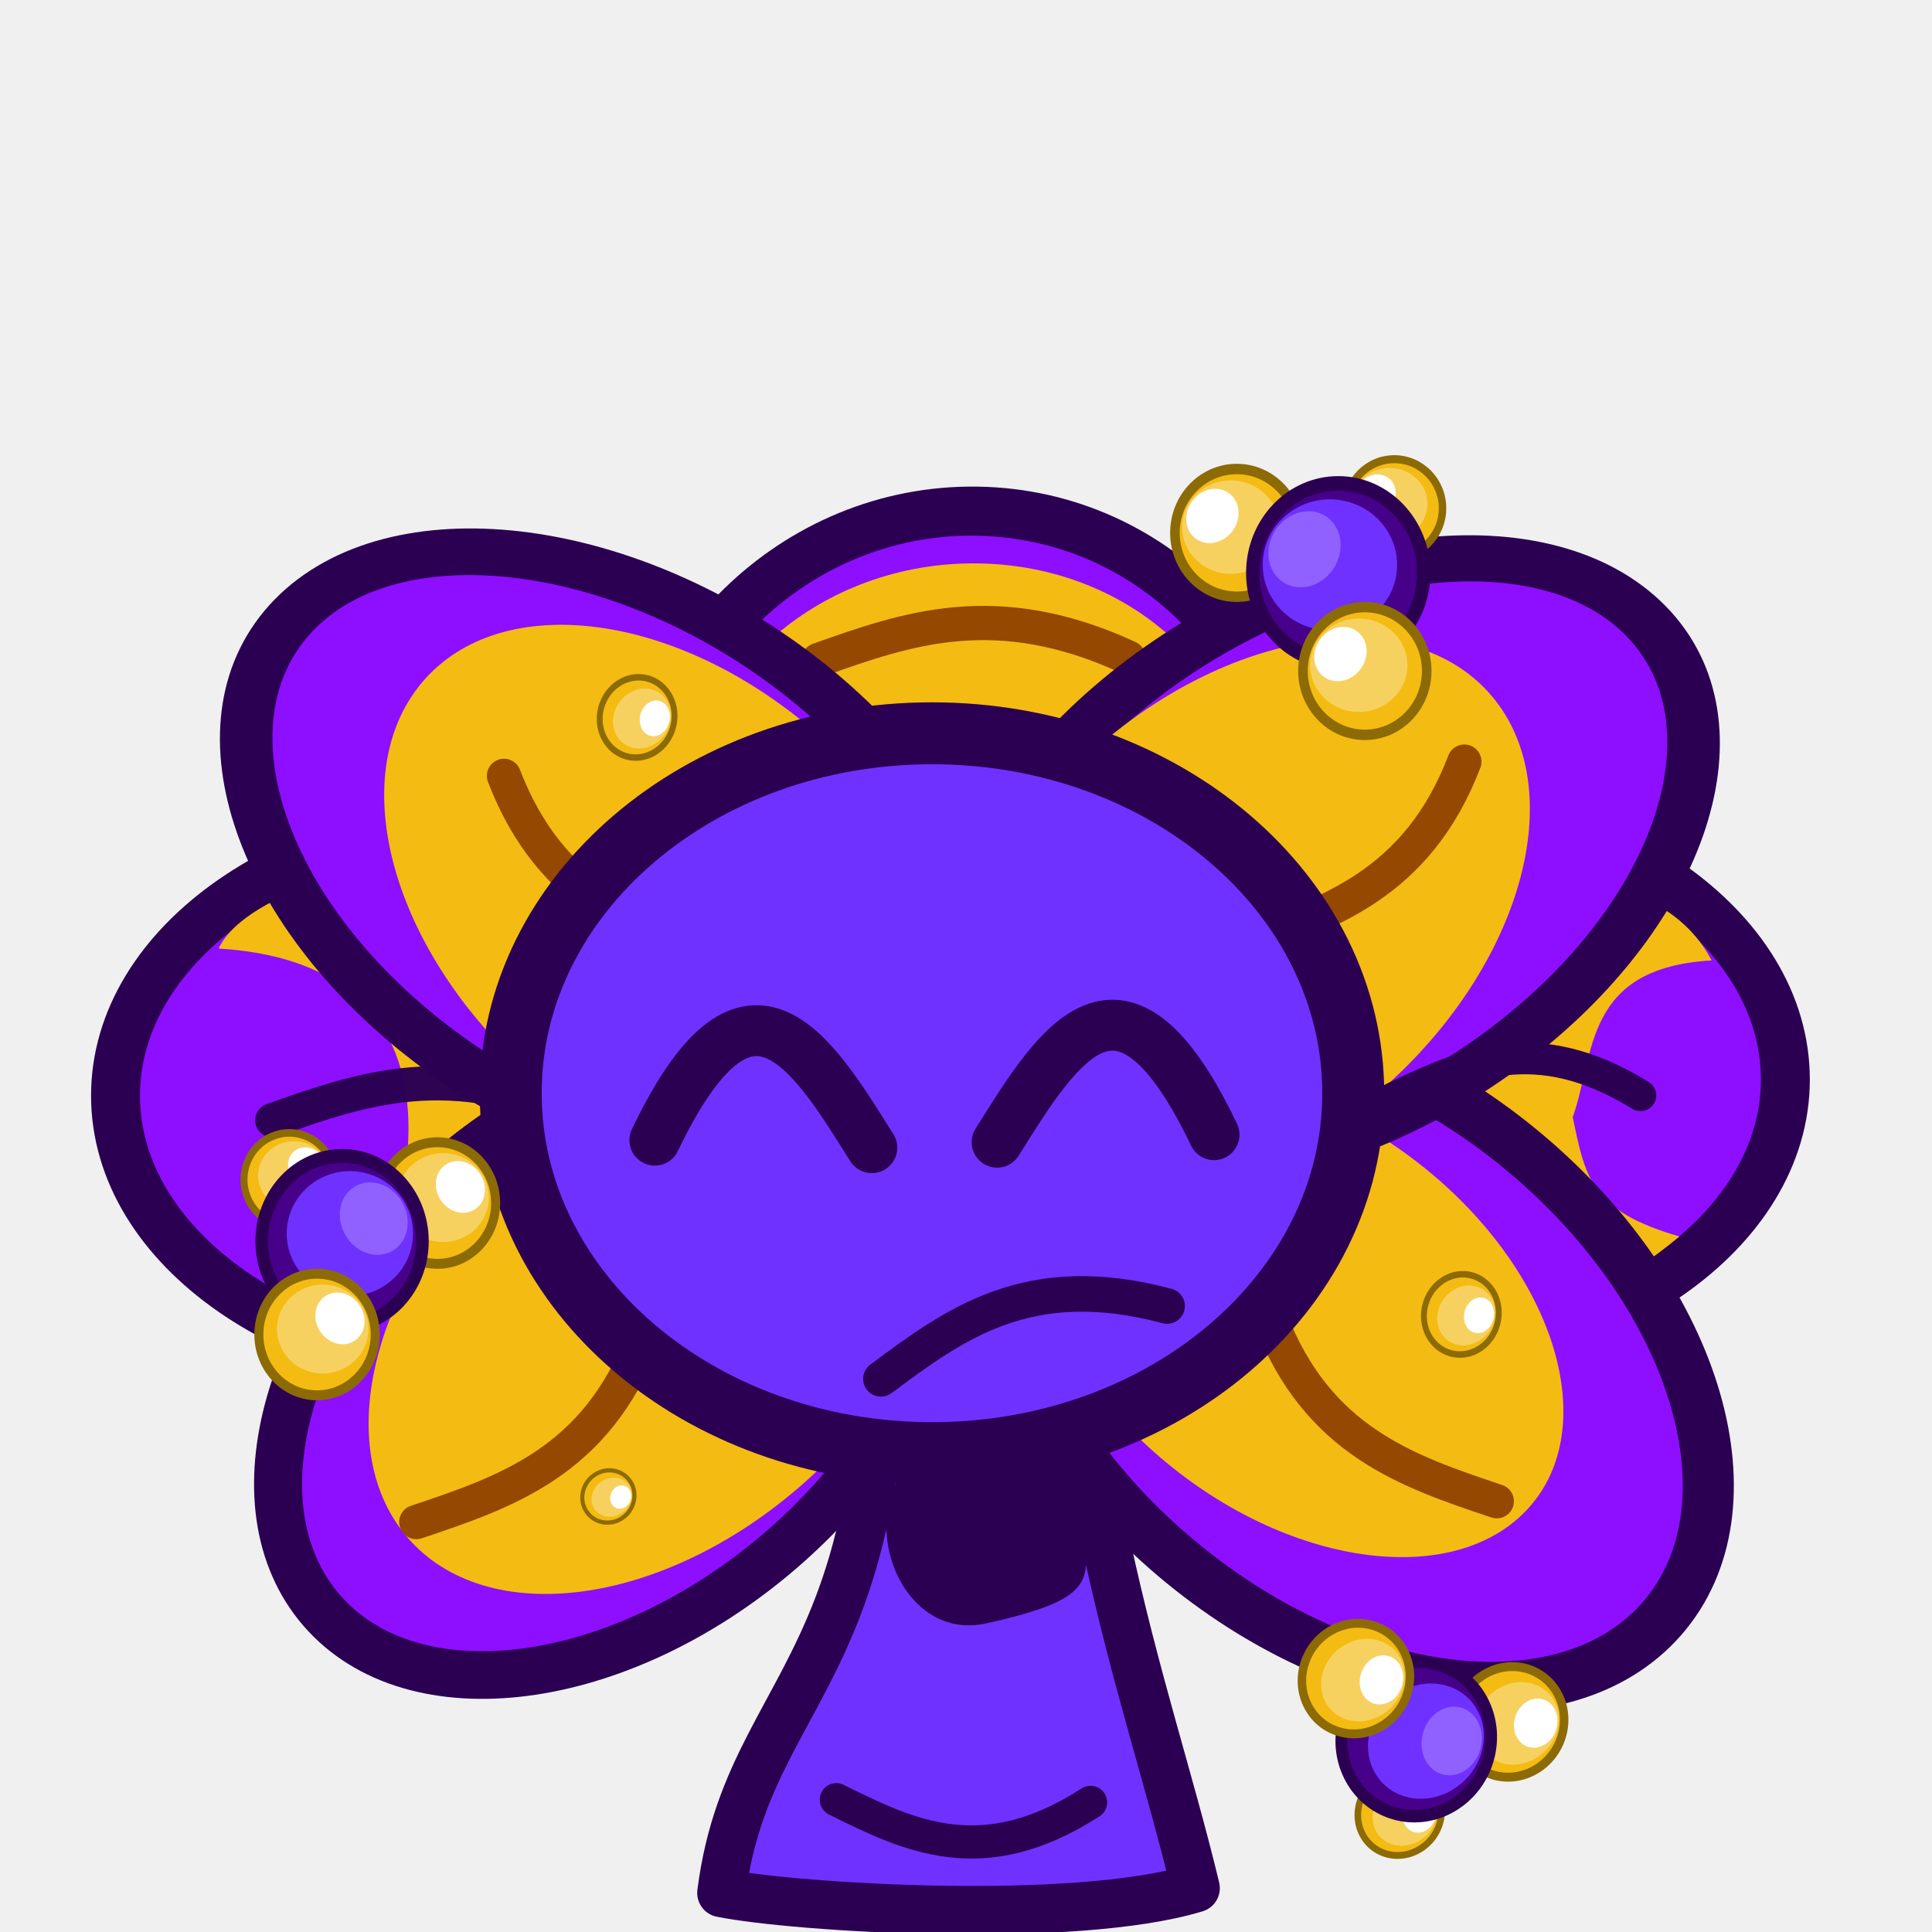
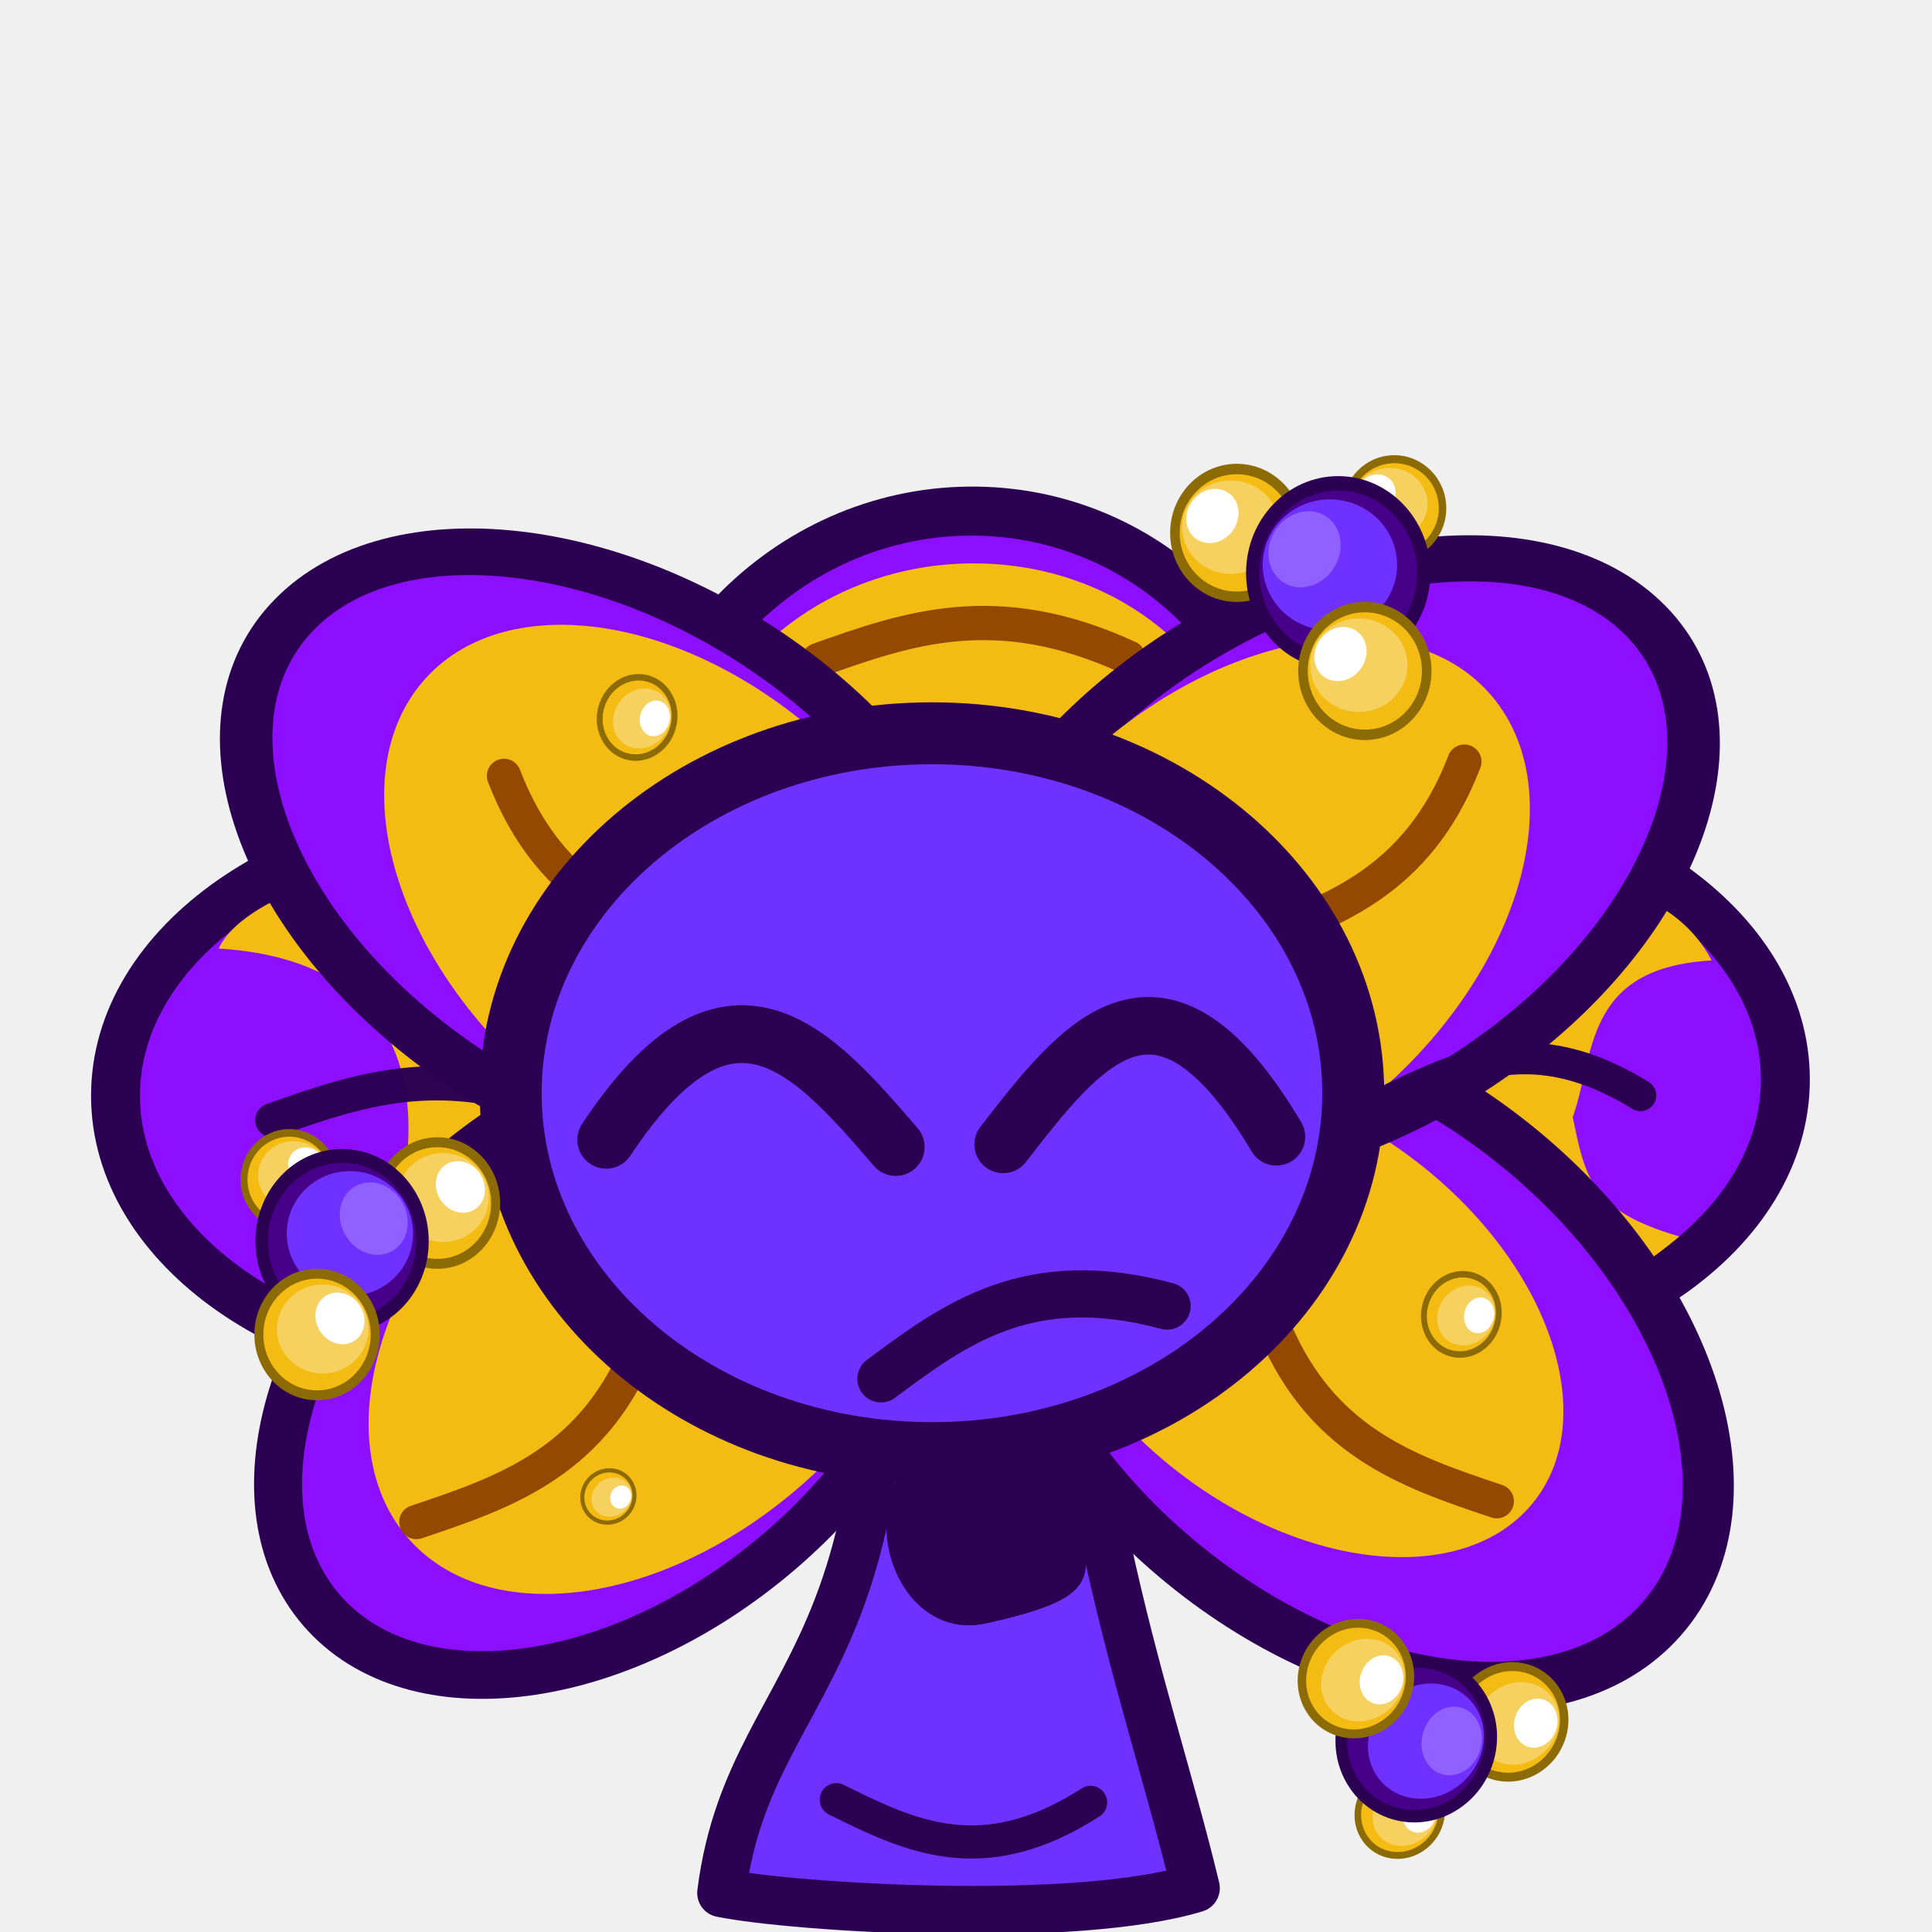
<svg xmlns="http://www.w3.org/2000/svg" width="100" height="100" viewBox="0 0 26.458 26.458" version="1.1" id="svg1" xml:space="preserve">
  <defs id="defs1">
    <linearGradient id="linearGradient13895">
      <stop style="stop-color:#000000;stop-opacity:1;" offset="0" id="stop13893" />
    </linearGradient>
    <filter style="color-interpolation-filters:sRGB;" id="filter14269" x="-0.312" y="-0.296" width="1.623" height="1.592">
      <feGaussianBlur stdDeviation="0.205" result="blur" id="feGaussianBlur14263" />
      <feComposite in="SourceGraphic" in2="blur" operator="in" result="composite1" id="feComposite14265" />
      <feComposite in="composite1" in2="composite1" operator="in" result="composite2" id="feComposite14267" />
    </filter>
    <filter style="color-interpolation-filters:sRGB;" id="filter14269-5" x="-0.312" y="-0.296" width="1.623" height="1.592">
      <feGaussianBlur stdDeviation="0.205" result="blur" id="feGaussianBlur14263-6" />
      <feComposite in="SourceGraphic" in2="blur" operator="in" result="composite1" id="feComposite14265-2" />
      <feComposite in="composite1" in2="composite1" operator="in" result="composite2" id="feComposite14267-9" />
    </filter>
    <filter style="color-interpolation-filters:sRGB" id="filter14269-3562" x="-0.312" y="-0.296" width="1.623" height="1.592">
      <feGaussianBlur stdDeviation="0.205" result="blur" id="feGaussianBlur14263-9" />
      <feComposite in="SourceGraphic" in2="blur" operator="in" result="composite1" id="feComposite14265-1" />
      <feComposite in="composite1" in2="composite1" operator="in" result="composite2" id="feComposite14267-270" />
    </filter>
    <filter style="color-interpolation-filters:sRGB" id="filter14269-3" x="-0.312" y="-0.296" width="1.623" height="1.592">
      <feGaussianBlur stdDeviation="0.205" result="blur" id="feGaussianBlur14263-5" />
      <feComposite in="SourceGraphic" in2="blur" operator="in" result="composite1" id="feComposite14265-6" />
      <feComposite in="composite1" in2="composite1" operator="in" result="composite2" id="feComposite14267-2" />
    </filter>
    <filter style="color-interpolation-filters:sRGB;" id="filter14269-35" x="-0.312" y="-0.296" width="1.623" height="1.592">
      <feGaussianBlur stdDeviation="0.205" result="blur" id="feGaussianBlur14263-62" />
      <feComposite in="SourceGraphic" in2="blur" operator="in" result="composite1" id="feComposite14265-9" />
      <feComposite in="composite1" in2="composite1" operator="in" result="composite2" id="feComposite14267-1" />
    </filter>
    <filter style="color-interpolation-filters:sRGB;" id="filter14269-5-6" x="-0.312" y="-0.296" width="1.623" height="1.592">
      <feGaussianBlur stdDeviation="0.205" result="blur" id="feGaussianBlur14263-6-1" />
      <feComposite in="SourceGraphic" in2="blur" operator="in" result="composite1" id="feComposite14265-2-8" />
      <feComposite in="composite1" in2="composite1" operator="in" result="composite2" id="feComposite14267-9-7" />
    </filter>
    <filter style="color-interpolation-filters:sRGB;" id="filter14269-356" x="-0.312" y="-0.296" width="1.623" height="1.592">
      <feGaussianBlur stdDeviation="0.205" result="blur" id="feGaussianBlur14263-2" />
      <feComposite in="SourceGraphic" in2="blur" operator="in" result="composite1" id="feComposite14265-91" />
      <feComposite in="composite1" in2="composite1" operator="in" result="composite2" id="feComposite14267-27" />
    </filter>
    <filter style="color-interpolation-filters:sRGB;" id="filter14269-5-2" x="-0.312" y="-0.296" width="1.623" height="1.592">
      <feGaussianBlur stdDeviation="0.205" result="blur" id="feGaussianBlur14263-6-6" />
      <feComposite in="SourceGraphic" in2="blur" operator="in" result="composite1" id="feComposite14265-2-1" />
      <feComposite in="composite1" in2="composite1" operator="in" result="composite2" id="feComposite14267-9-8" />
    </filter>
  </defs>
  <g id="layer1">
    <path id="rect22" style="fill:#6f31ff;fill-opacity:1;stroke:#2b0052;stroke-width:0.664;stroke-linejoin:round;stroke-dasharray:none;stroke-opacity:1" d="m 11.656,13.541 c 0,0 2.573,-6.727 2.696,0 0.123,6.727 1.316,9.383 2.021,12.316 -1.662,0.506 -5.489,0.268 -6.493,0.066 0.423,-3.353 3.243,-2.993 1.776,-12.382 z" />
    <path style="fill:none;stroke:#2b0052;stroke-width:0.454;stroke-linecap:round;stroke-linejoin:round;stroke-dasharray:none;stroke-opacity:1" d="m 11.453,24.646 c 1,0.495 2,0.991 3.482,0.037" id="path31" />
    <ellipse style="fill:#8e0eff;fill-opacity:1;stroke:#2b0052;stroke-width:0.67;stroke-dasharray:none;stroke-opacity:1" id="ellipse2" cx="19.012" cy="14.783" rx="5.438" ry="3.788" />
    <ellipse style="fill:#8e0eff;fill-opacity:1;stroke:#2b0052;stroke-width:0.67;stroke-dasharray:none;stroke-opacity:1" id="path4" cx="7.02" cy="15.005" rx="5.438" ry="3.788" />
    <path id="path19" style="fill:#f4bb12;fill-opacity:1;stroke:none;stroke-width:0.571;stroke-dasharray:none;stroke-opacity:1" d="m 21.289,12.496 c -0.283,-0.522 1.505,-0.584 2.151,0.657 -1.757,0.1 -1.597,1.296 -1.902,2.146 0.173,0.829 0.245,1.282 1.461,1.634 -1.494,1.243 -1.835,0.639 -2.475,0.7 -0.309,-0.831 -1.224,-1.691 -2.513,-2.364 -0.08,-0.042 -0.162,-0.083 -0.244,-0.123 0.382,-0.144 0.749,-0.308 1.096,-0.489 1.181,-0.616 2.053,-1.392 2.427,-2.162 z" />
    <ellipse style="fill:#8e0eff;fill-opacity:1;stroke:#2b0052;stroke-width:0.694;stroke-dasharray:none;stroke-opacity:1" id="ellipse8" cx="-26.156" cy="2.218" rx="5.575" ry="3.662" transform="matrix(-0.7632461,-0.6461078,-0.6590359,0.7521115,0,0)" />
    <ellipse style="fill:#f4bb12;fill-opacity:1;stroke:none;stroke-width:0.51;stroke-dasharray:none;stroke-opacity:1" id="ellipse10" cx="-25.298" cy="2.602" rx="4.102" ry="2.684" transform="matrix(-0.7712713,-0.6365066,-0.6684787,0.7437313,0,0)" />
    <ellipse style="fill:#8e0eff;fill-opacity:1;stroke:#2b0052;stroke-width:0.672;stroke-dasharray:none;stroke-opacity:1" id="ellipse7" cx="-11.405" cy="-13.593" rx="4.598" ry="4.5" transform="matrix(0.03189659,-0.9994912,-0.9998957,-0.01443897,0,0)" />
    <ellipse style="fill:#f4bb12;fill-opacity:1;stroke:none;stroke-width:0.54;stroke-dasharray:none;stroke-opacity:1" id="ellipse14" cx="-11.011" cy="-13.664" rx="3.464" ry="3.854" transform="matrix(0.03625886,-0.9993424,-0.9999193,-0.01270024,0,0)" />
    <path id="ellipse17" style="fill:#f4bb12;fill-opacity:1;stroke:none;stroke-width:0.639;stroke-dasharray:none;stroke-opacity:1" d="m 5.317,12.23 c 0.305,-0.604 -1.955,-0.052 -2.322,0.76 1.897,0.116 2.599,1.154 2.599,2.457 -1.519e-4,0.987 -0.336,1.882 -1.649,2.29 0.508,0.495 1.508,0.368 2.199,0.439 0.334,-0.962 1.321,-1.958 2.713,-2.736 0.087,-0.048 0.175,-0.096 0.264,-0.142 C 8.707,15.13 8.31,14.94 7.937,14.732 6.662,14.019 5.721,13.12 5.317,12.23 Z" />
    <ellipse style="fill:#8e0eff;fill-opacity:1;stroke:#2b0052;stroke-width:0.655;stroke-dasharray:none;stroke-opacity:1" id="ellipse1" cx="-5.865" cy="19.626" rx="5.258" ry="3.459" transform="matrix(0.7600161,-0.6499042,0.6552652,0.7553989,0,0)" />
    <path style="fill:none;stroke:#954800;stroke-width:0.469;stroke-linecap:round;stroke-linejoin:round;stroke-dasharray:none;stroke-opacity:1" d="M 11.209,9.038 C 12.429,8.605 13.648,8.172 15.455,9.006" id="path5" />
    <ellipse style="fill:#8e0eff;fill-opacity:1;stroke:#2b0052;stroke-width:0.68;stroke-dasharray:none;stroke-opacity:1" id="ellipse4" cx="-14.329" cy="4.288" rx="5.505" ry="3.561" transform="matrix(-0.795434,-0.6060402,-0.697577,0.7165098,0,0)" />
    <ellipse style="fill:#8e0eff;fill-opacity:1;stroke:#2b0052;stroke-width:0.677;stroke-dasharray:none;stroke-opacity:1" id="ellipse3" cx="4.701" cy="20.53" rx="5.486" ry="3.542" transform="matrix(0.7986027,-0.6018585,0.7014706,0.7126984,0,0)" />
    <ellipse style="fill:#f4bb12;fill-opacity:1;stroke:none;stroke-width:0.576;stroke-dasharray:none;stroke-opacity:1" id="ellipse16" cx="4.865" cy="20.66" rx="4.614" ry="3.048" transform="matrix(0.7507256,-0.6606141,0.6445125,0.7645937,0,0)" />
    <path id="path28" style="fill:#2b0052;fill-opacity:1;stroke-width:0.648;stroke-linecap:round;stroke-linejoin:round" d="m 14.867,20.89 c 10e-7,0.738 0.226,0.99 -1.362,1.342 -0.816,0.181 -1.366,-0.588 -1.366,-1.326 0,-0.738 0.507,-1.348 1.366,-1.348 0.859,0 1.362,0.594 1.362,1.332 z" />
    <ellipse style="fill:#f4bb12;fill-opacity:1;stroke:none;stroke-width:0.576;stroke-dasharray:none;stroke-opacity:1" id="ellipse15" cx="-15.059" cy="3.198" rx="4.614" ry="3.048" transform="matrix(-0.7507256,-0.6606141,-0.6445125,0.7645937,0,0)" />
    <path style="fill:none;stroke:#954800;stroke-width:0.469;stroke-linecap:round;stroke-linejoin:round;stroke-dasharray:none;stroke-opacity:1" d="M 10.005,13.128 C 8.775,12.716 7.546,12.304 6.902,10.625" id="path22" />
    <path style="fill:none;stroke:#954800;stroke-width:0.469;stroke-linecap:round;stroke-linejoin:round;stroke-dasharray:none;stroke-opacity:1" d="m 16.952,12.934 c 1.229,-0.412 2.459,-0.824 3.102,-2.504" id="path23" />
    <path style="fill:none;stroke:#2b0052;stroke-width:0.469;stroke-linecap:round;stroke-linejoin:round;stroke-dasharray:none;stroke-opacity:0.984" d="M 3.729,15.341 C 4.949,14.909 6.168,14.475 7.975,15.309" id="path24" />
    <ellipse style="fill:#f4bb12;fill-opacity:1;stroke:none;stroke-width:0.576;stroke-dasharray:none;stroke-opacity:1" id="ellipse9" cx="-4.692" cy="19.477" rx="4.614" ry="3.048" transform="matrix(0.7507256,-0.6606141,0.6445125,0.7645937,0,0)" />
    <path style="fill:none;stroke:#954800;stroke-width:0.469;stroke-linecap:round;stroke-linejoin:round;stroke-dasharray:none;stroke-opacity:1" d="m 5.701,20.844 c 1.229,-0.412 2.459,-0.824 3.102,-2.504" id="path26" />
    <path style="fill:none;stroke:#954800;stroke-width:0.469;stroke-linecap:round;stroke-linejoin:round;stroke-dasharray:none;stroke-opacity:1" d="m 20.498,20.559 c -1.229,-0.412 -2.459,-0.824 -3.102,-2.504" id="path27" />
    <ellipse style="fill:#6f31ff;fill-opacity:1;stroke:#2b0052;stroke-width:0.848;stroke-dasharray:none;stroke-opacity:1" id="path3" cx="12.763" cy="14.971" rx="5.769" ry="4.929" />
    <path style="fill:none;stroke:#2b0052;stroke-width:0.432;stroke-linecap:round;stroke-linejoin:round;stroke-dasharray:none;stroke-opacity:1" d="m 19.082,15.036 c 0.972,-0.462 1.944,-0.924 3.384,-0.035" id="path25" />
-     <path style="fill:none;stroke:#2b0052;stroke-width:0.487;stroke-linecap:round;stroke-linejoin:round;stroke-dasharray:none;stroke-opacity:1" d="m 12.064,18.883 c 1.012,-0.753 2.023,-1.507 3.919,-0.997" id="path12" />
-     <path style="fill:none;stroke:#2b0052;stroke-width:0.697;stroke-linecap:round;stroke-linejoin:round;stroke-dasharray:none;stroke-opacity:1" d="m 13.655,15.642 c 0.854,-1.369 1.707,-2.741 2.971,-0.103" id="path2" />
-     <path style="fill:none;stroke:#2b0052;stroke-width:0.697;stroke-linecap:round;stroke-linejoin:round;stroke-dasharray:none;stroke-opacity:1" d="M 11.939,15.717 C 11.085,14.348 10.232,12.976 8.968,15.614" id="path6" />
+     <path style="fill:none;stroke:#2b0052;stroke-width:0.646;stroke-linecap:round;stroke-linejoin:round;stroke-dasharray:none;stroke-opacity:1" d="m 12.064,18.883 c 1.012,-0.753 2.023,-1.507 3.919,-0.997" id="path12" />
+     <path style="fill:none;stroke:#2b0052;stroke-width:0.788;stroke-linecap:round;stroke-linejoin:round;stroke-dasharray:none;stroke-opacity:1" d="m 13.738,15.672 c 1.075,-1.388 2.15,-2.779 3.742,-0.104" id="path2" />
+     <path style="fill:none;stroke:#2b0052;stroke-width:0.791;stroke-linecap:round;stroke-linejoin:round;stroke-dasharray:none;stroke-opacity:1" d="M 12.267,15.708 C 11.128,14.387 9.989,13.063 8.302,15.609" id="path6" />
    <g id="g6" transform="matrix(0.2069061,0,0,0.2251331,20.66846,9.891902)">
      <g id="g14" transform="matrix(0.7794495,0,0,0.7676067,-12.64945,-16.93689)">
        <ellipse style="fill:#f4bb12;fill-opacity:1;stroke:#8c6a06;stroke-width:0.634;stroke-dasharray:none;stroke-opacity:1" id="ellipse12" cx="-6.469" cy="5.098" rx="4.095" ry="3.885" transform="scale(-1,1)" />
        <ellipse style="fill:#f7d160;fill-opacity:1;stroke:none;stroke-width:0.481;stroke-dasharray:none;stroke-opacity:1" id="ellipse13" cx="-6.071" cy="4.748" rx="3.218" ry="2.842" transform="scale(-1,1)" />
        <ellipse style="fill:#ffffff;fill-opacity:1;stroke:none;stroke-width:0.268;stroke-dasharray:none;stroke-opacity:1" id="ellipse14-2" cx="-6.313" cy="-0.304" rx="1.597" ry="1.779" transform="matrix(-0.7346854,-0.6784079,-0.7143341,0.6998048,0,0)" />
      </g>
      <g id="g8" transform="translate(-24.50122,-16.62166)">
        <ellipse style="fill:#f4bb12;fill-opacity:1;stroke:#8c6a06;stroke-width:0.634;stroke-dasharray:none;stroke-opacity:1" id="ellipse6" cx="-6.469" cy="5.098" rx="4.095" ry="3.885" transform="scale(-1,1)" />
        <ellipse style="fill:#f7d160;fill-opacity:1;stroke:none;stroke-width:0.481;stroke-dasharray:none;stroke-opacity:1" id="ellipse7-7" cx="-6.071" cy="4.748" rx="3.218" ry="2.842" transform="scale(-1,1)" />
        <ellipse style="fill:#ffffff;fill-opacity:1;stroke:none;stroke-width:0.268;stroke-dasharray:none;stroke-opacity:1" id="ellipse8-5" cx="-6.313" cy="-0.304" rx="1.597" ry="1.779" transform="matrix(-0.7346854,-0.6784079,-0.7143341,0.6998048,0,0)" />
      </g>
      <g id="g5" transform="matrix(-0.8145693,0,0,0.8178793,-4.400504,-24.29706)">
        <ellipse style="fill:#46008a;fill-opacity:1;stroke:#2b0052;stroke-width:1.081;stroke-dasharray:none;stroke-opacity:1" id="ellipse3-9" cx="8.494" cy="18.598" rx="6.947" ry="6.661" />
        <ellipse style="fill:#6f31ff;fill-opacity:1;stroke:none;stroke-width:0.82;stroke-dasharray:none;stroke-opacity:1" id="ellipse4-2" cx="9.169" cy="17.998" rx="5.458" ry="4.873" />
        <ellipse style="fill:#9161ff;fill-opacity:1;stroke:none;stroke-width:0.457;stroke-dasharray:none;stroke-opacity:1" id="ellipse5" cx="-4.064" cy="19.987" rx="2.722" ry="3.035" transform="matrix(0.731062,-0.682311,0.7105871,0.7036092,0,0)" />
      </g>
      <g id="g11" transform="translate(-16.02622,-8.221659)">
        <ellipse style="fill:#f4bb12;fill-opacity:1;stroke:#8c6a06;stroke-width:0.634;stroke-dasharray:none;stroke-opacity:1" id="ellipse9-2" cx="-6.469" cy="5.098" rx="4.095" ry="3.885" transform="scale(-1,1)" />
        <ellipse style="fill:#f7d160;fill-opacity:1;stroke:none;stroke-width:0.481;stroke-dasharray:none;stroke-opacity:1" id="ellipse10-8" cx="-6.071" cy="4.748" rx="3.218" ry="2.842" transform="scale(-1,1)" />
        <ellipse style="fill:#ffffff;fill-opacity:1;stroke:none;stroke-width:0.268;stroke-dasharray:none;stroke-opacity:1" id="ellipse11" cx="-6.313" cy="-0.304" rx="1.597" ry="1.779" transform="matrix(-0.7346854,-0.6784079,-0.7143341,0.6998048,0,0)" />
      </g>
    </g>
    <g id="g30" transform="matrix(-0.1945714,0,0,0.21434,2.48216,18.94513)">
      <g id="g20" transform="matrix(0.7794495,0,0,0.7676067,-12.64945,-16.93689)">
        <ellipse style="fill:#f4bb12;fill-opacity:1;stroke:#8c6a06;stroke-width:0.634;stroke-dasharray:none;stroke-opacity:1" id="ellipse18" cx="-6.469" cy="5.098" rx="4.095" ry="3.885" transform="scale(-1,1)" />
        <ellipse style="fill:#f7d160;fill-opacity:1;stroke:none;stroke-width:0.481;stroke-dasharray:none;stroke-opacity:1" id="ellipse19" cx="-6.071" cy="4.748" rx="3.218" ry="2.842" transform="scale(-1,1)" />
        <ellipse style="fill:#ffffff;fill-opacity:1;stroke:none;stroke-width:0.268;stroke-dasharray:none;stroke-opacity:1" id="ellipse20" cx="-6.313" cy="-0.304" rx="1.597" ry="1.779" transform="matrix(-0.7346854,-0.6784079,-0.7143341,0.6998048,0,0)" />
      </g>
      <g id="g23" transform="translate(-24.50122,-16.62166)">
        <ellipse style="fill:#f4bb12;fill-opacity:1;stroke:#8c6a06;stroke-width:0.634;stroke-dasharray:none;stroke-opacity:1" id="ellipse21" cx="-6.469" cy="5.098" rx="4.095" ry="3.885" transform="scale(-1,1)" />
        <ellipse style="fill:#f7d160;fill-opacity:1;stroke:none;stroke-width:0.481;stroke-dasharray:none;stroke-opacity:1" id="ellipse22" cx="-6.071" cy="4.748" rx="3.218" ry="2.842" transform="scale(-1,1)" />
        <ellipse style="fill:#ffffff;fill-opacity:1;stroke:none;stroke-width:0.268;stroke-dasharray:none;stroke-opacity:1" id="ellipse23" cx="-6.313" cy="-0.304" rx="1.597" ry="1.779" transform="matrix(-0.7346854,-0.6784079,-0.7143341,0.6998048,0,0)" />
      </g>
      <g id="g26" transform="matrix(-0.8145693,0,0,0.8178793,-4.400504,-24.29706)">
        <ellipse style="fill:#46008a;fill-opacity:1;stroke:#2b0052;stroke-width:1.081;stroke-dasharray:none;stroke-opacity:1" id="ellipse24" cx="8.494" cy="18.598" rx="6.947" ry="6.661" />
        <ellipse style="fill:#6f31ff;fill-opacity:1;stroke:none;stroke-width:0.82;stroke-dasharray:none;stroke-opacity:1" id="ellipse25" cx="9.169" cy="17.998" rx="5.458" ry="4.873" />
        <ellipse style="fill:#9161ff;fill-opacity:1;stroke:none;stroke-width:0.457;stroke-dasharray:none;stroke-opacity:1" id="ellipse26" cx="-4.064" cy="19.987" rx="2.722" ry="3.035" transform="matrix(0.731062,-0.682311,0.7105871,0.7036092,0,0)" />
      </g>
      <g id="g29" transform="translate(-16.02622,-8.221659)">
        <ellipse style="fill:#f4bb12;fill-opacity:1;stroke:#8c6a06;stroke-width:0.634;stroke-dasharray:none;stroke-opacity:1" id="ellipse27" cx="-6.469" cy="5.098" rx="4.095" ry="3.885" transform="scale(-1,1)" />
        <ellipse style="fill:#f7d160;fill-opacity:1;stroke:none;stroke-width:0.481;stroke-dasharray:none;stroke-opacity:1" id="ellipse28" cx="-6.071" cy="4.748" rx="3.218" ry="2.842" transform="scale(-1,1)" />
        <ellipse style="fill:#ffffff;fill-opacity:1;stroke:none;stroke-width:0.268;stroke-dasharray:none;stroke-opacity:1" id="ellipse29" cx="-6.313" cy="-0.304" rx="1.597" ry="1.779" transform="matrix(-0.7346854,-0.6784079,-0.7143341,0.6998048,0,0)" />
      </g>
    </g>
    <g id="g42" transform="matrix(-0.1582364,0.09548388,-0.09180416,-0.1669308,16.76983,23.37863)">
      <g id="g32" transform="matrix(0.7794495,0,0,0.7676067,-12.64945,-16.93689)">
        <ellipse style="fill:#f4bb12;fill-opacity:1;stroke:#8c6a06;stroke-width:0.634;stroke-dasharray:none;stroke-opacity:1" id="ellipse30" cx="-6.469" cy="5.098" rx="4.095" ry="3.885" transform="scale(-1,1)" />
        <ellipse style="fill:#f7d160;fill-opacity:1;stroke:none;stroke-width:0.481;stroke-dasharray:none;stroke-opacity:1" id="ellipse31" cx="-6.071" cy="4.748" rx="3.218" ry="2.842" transform="scale(-1,1)" />
        <ellipse style="fill:#ffffff;fill-opacity:1;stroke:none;stroke-width:0.268;stroke-dasharray:none;stroke-opacity:1" id="ellipse32" cx="-6.313" cy="-0.304" rx="1.597" ry="1.779" transform="matrix(-0.7346854,-0.6784079,-0.7143341,0.6998048,0,0)" />
      </g>
      <g id="g35" transform="translate(-24.50122,-16.62166)">
        <ellipse style="fill:#f4bb12;fill-opacity:1;stroke:#8c6a06;stroke-width:0.634;stroke-dasharray:none;stroke-opacity:1" id="ellipse33" cx="-6.469" cy="5.098" rx="4.095" ry="3.885" transform="scale(-1,1)" />
        <ellipse style="fill:#f7d160;fill-opacity:1;stroke:none;stroke-width:0.481;stroke-dasharray:none;stroke-opacity:1" id="ellipse34" cx="-6.071" cy="4.748" rx="3.218" ry="2.842" transform="scale(-1,1)" />
        <ellipse style="fill:#ffffff;fill-opacity:1;stroke:none;stroke-width:0.268;stroke-dasharray:none;stroke-opacity:1" id="ellipse35" cx="-6.313" cy="-0.304" rx="1.597" ry="1.779" transform="matrix(-0.7346854,-0.6784079,-0.7143341,0.6998048,0,0)" />
      </g>
      <g id="g38" transform="matrix(-0.8145693,0,0,0.8178793,-4.400504,-24.29706)">
        <ellipse style="fill:#46008a;fill-opacity:1;stroke:#2b0052;stroke-width:1.081;stroke-dasharray:none;stroke-opacity:1" id="ellipse36" cx="8.494" cy="18.598" rx="6.947" ry="6.661" />
        <ellipse style="fill:#6f31ff;fill-opacity:1;stroke:none;stroke-width:0.82;stroke-dasharray:none;stroke-opacity:1" id="ellipse37" cx="9.169" cy="17.998" rx="5.458" ry="4.873" />
        <ellipse style="fill:#9161ff;fill-opacity:1;stroke:none;stroke-width:0.457;stroke-dasharray:none;stroke-opacity:1" id="ellipse38" cx="-4.064" cy="19.987" rx="2.722" ry="3.035" transform="matrix(0.731062,-0.682311,0.7105871,0.7036092,0,0)" />
      </g>
      <g id="g41" transform="translate(-16.02622,-8.221659)">
        <ellipse style="fill:#f4bb12;fill-opacity:1;stroke:#8c6a06;stroke-width:0.634;stroke-dasharray:none;stroke-opacity:1" id="ellipse39" cx="-6.469" cy="5.098" rx="4.095" ry="3.885" transform="scale(-1,1)" />
        <ellipse style="fill:#f7d160;fill-opacity:1;stroke:none;stroke-width:0.481;stroke-dasharray:none;stroke-opacity:1" id="ellipse40" cx="-6.071" cy="4.748" rx="3.218" ry="2.842" transform="scale(-1,1)" />
        <ellipse style="fill:#ffffff;fill-opacity:1;stroke:none;stroke-width:0.268;stroke-dasharray:none;stroke-opacity:1" id="ellipse41" cx="-6.313" cy="-0.304" rx="1.597" ry="1.779" transform="matrix(-0.7346854,-0.6784079,-0.7143341,0.6998048,0,0)" />
      </g>
    </g>
    <g id="g53" transform="matrix(-0.1096879,0.06933712,-0.06363769,-0.1212194,21.04663,18.16944)">
      <ellipse style="fill:#f4bb12;fill-opacity:1;stroke:#8c6a06;stroke-width:0.634;stroke-dasharray:none;stroke-opacity:1" id="ellipse51" cx="-6.469" cy="5.098" rx="4.095" ry="3.885" transform="scale(-1,1)" />
      <ellipse style="fill:#f7d160;fill-opacity:1;stroke:none;stroke-width:0.481;stroke-dasharray:none;stroke-opacity:1" id="ellipse52" cx="-6.071" cy="4.748" rx="3.218" ry="2.842" transform="scale(-1,1)" />
      <ellipse style="fill:#ffffff;fill-opacity:1;stroke:none;stroke-width:0.268;stroke-dasharray:none;stroke-opacity:1" id="ellipse53" cx="-6.313" cy="-0.304" rx="1.597" ry="1.779" transform="matrix(-0.7346854,-0.6784079,-0.7143341,0.6998048,0,0)" />
    </g>
    <g id="g56" transform="matrix(-0.1096879,0.06933712,-0.06363769,-0.1212194,9.759132,9.994439)">
      <ellipse style="fill:#f4bb12;fill-opacity:1;stroke:#8c6a06;stroke-width:0.634;stroke-dasharray:none;stroke-opacity:1" id="ellipse54" cx="-6.469" cy="5.098" rx="4.095" ry="3.885" transform="scale(-1,1)" />
      <ellipse style="fill:#f7d160;fill-opacity:1;stroke:none;stroke-width:0.481;stroke-dasharray:none;stroke-opacity:1" id="ellipse55" cx="-6.071" cy="4.748" rx="3.218" ry="2.842" transform="scale(-1,1)" />
      <ellipse style="fill:#ffffff;fill-opacity:1;stroke:none;stroke-width:0.268;stroke-dasharray:none;stroke-opacity:1" id="ellipse56" cx="-6.313" cy="-0.304" rx="1.597" ry="1.779" transform="matrix(-0.7346854,-0.6784079,-0.7143341,0.6998048,0,0)" />
    </g>
    <g id="g59" transform="matrix(-0.07640259,0.04515386,-0.04432655,-0.07894075,9.051605,20.60409)">
      <ellipse style="fill:#f4bb12;fill-opacity:1;stroke:#8c6a06;stroke-width:0.634;stroke-dasharray:none;stroke-opacity:1" id="ellipse57" cx="-6.469" cy="5.098" rx="4.095" ry="3.885" transform="scale(-1,1)" />
      <ellipse style="fill:#f7d160;fill-opacity:1;stroke:none;stroke-width:0.481;stroke-dasharray:none;stroke-opacity:1" id="ellipse58" cx="-6.071" cy="4.748" rx="3.218" ry="2.842" transform="scale(-1,1)" />
      <ellipse style="fill:#ffffff;fill-opacity:1;stroke:none;stroke-width:0.268;stroke-dasharray:none;stroke-opacity:1" id="ellipse59" cx="-6.313" cy="-0.304" rx="1.597" ry="1.779" transform="matrix(-0.7346854,-0.6784079,-0.7143341,0.6998048,0,0)" />
    </g>
  </g>
</svg>
